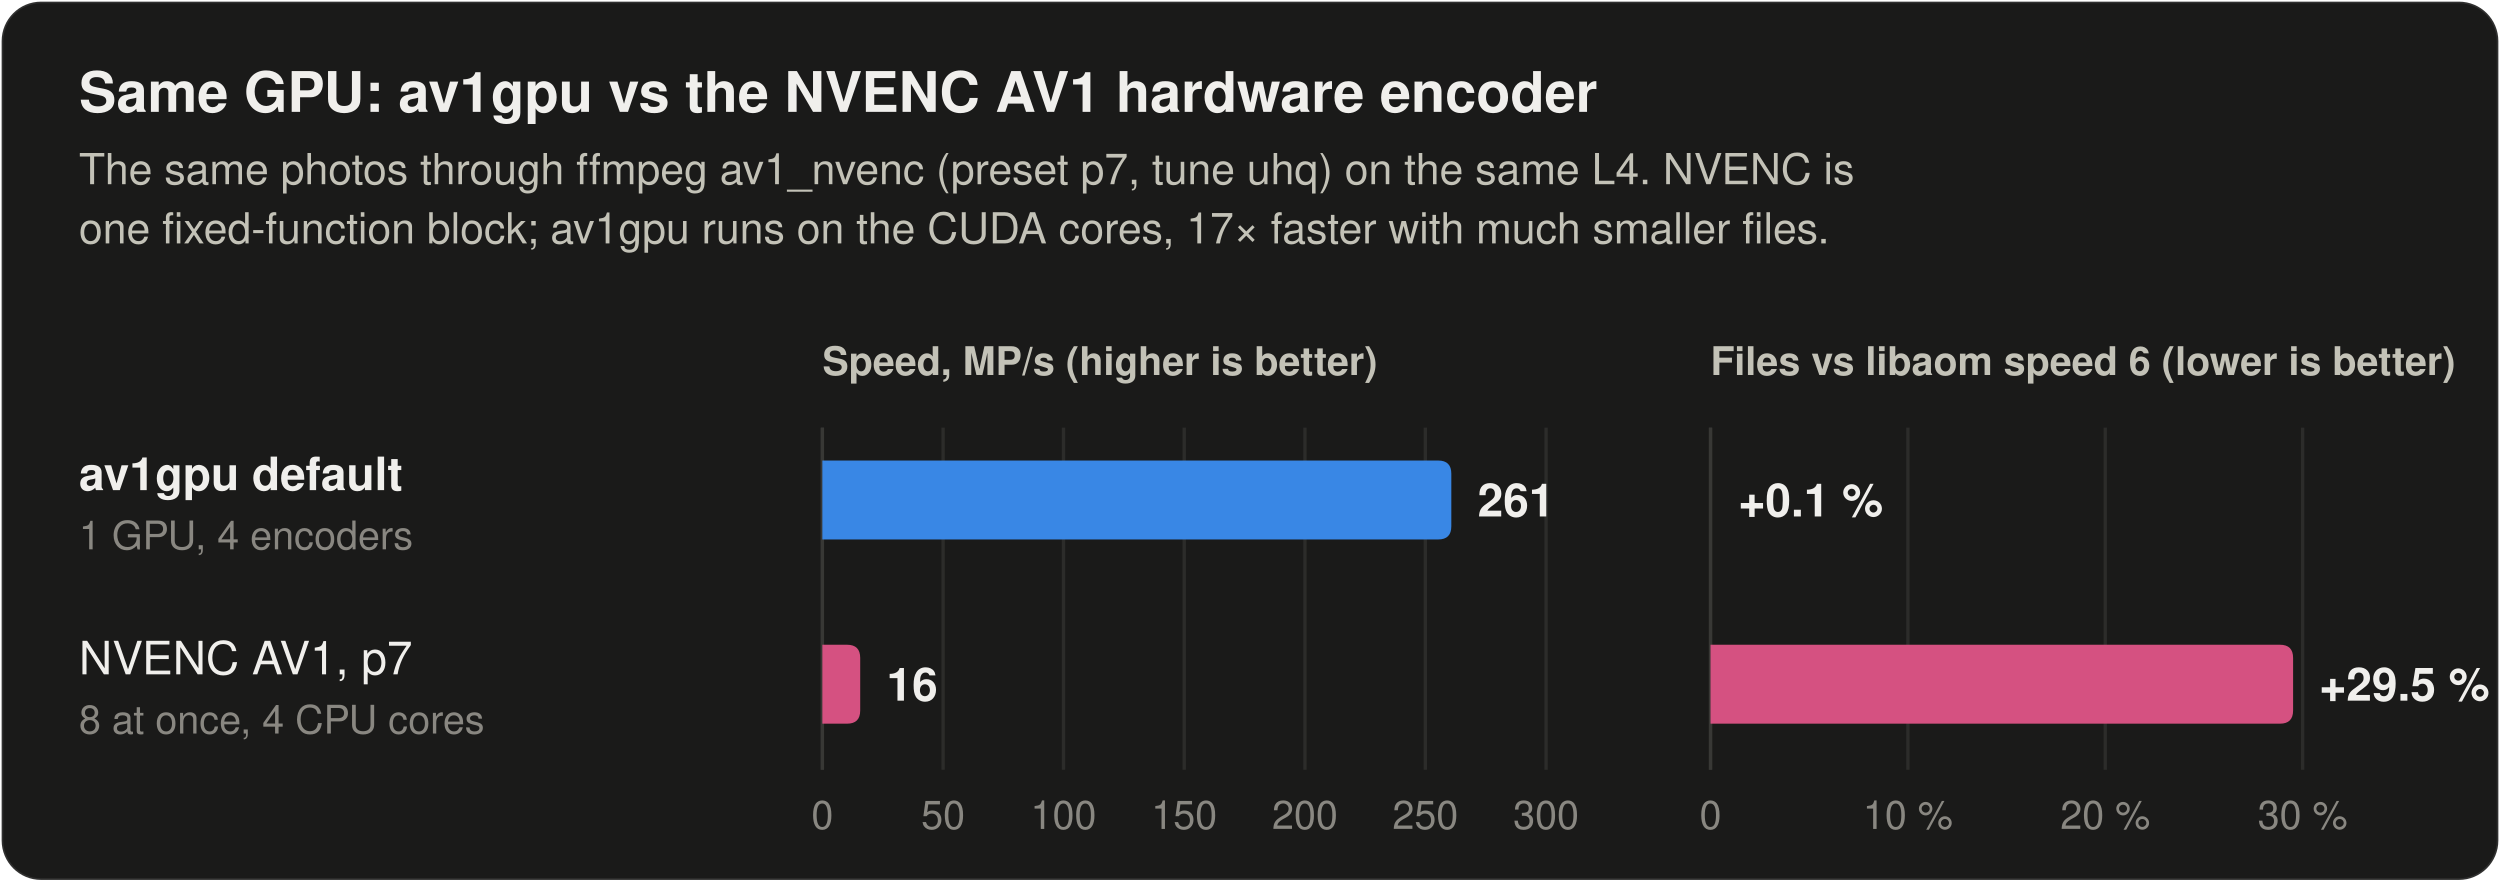
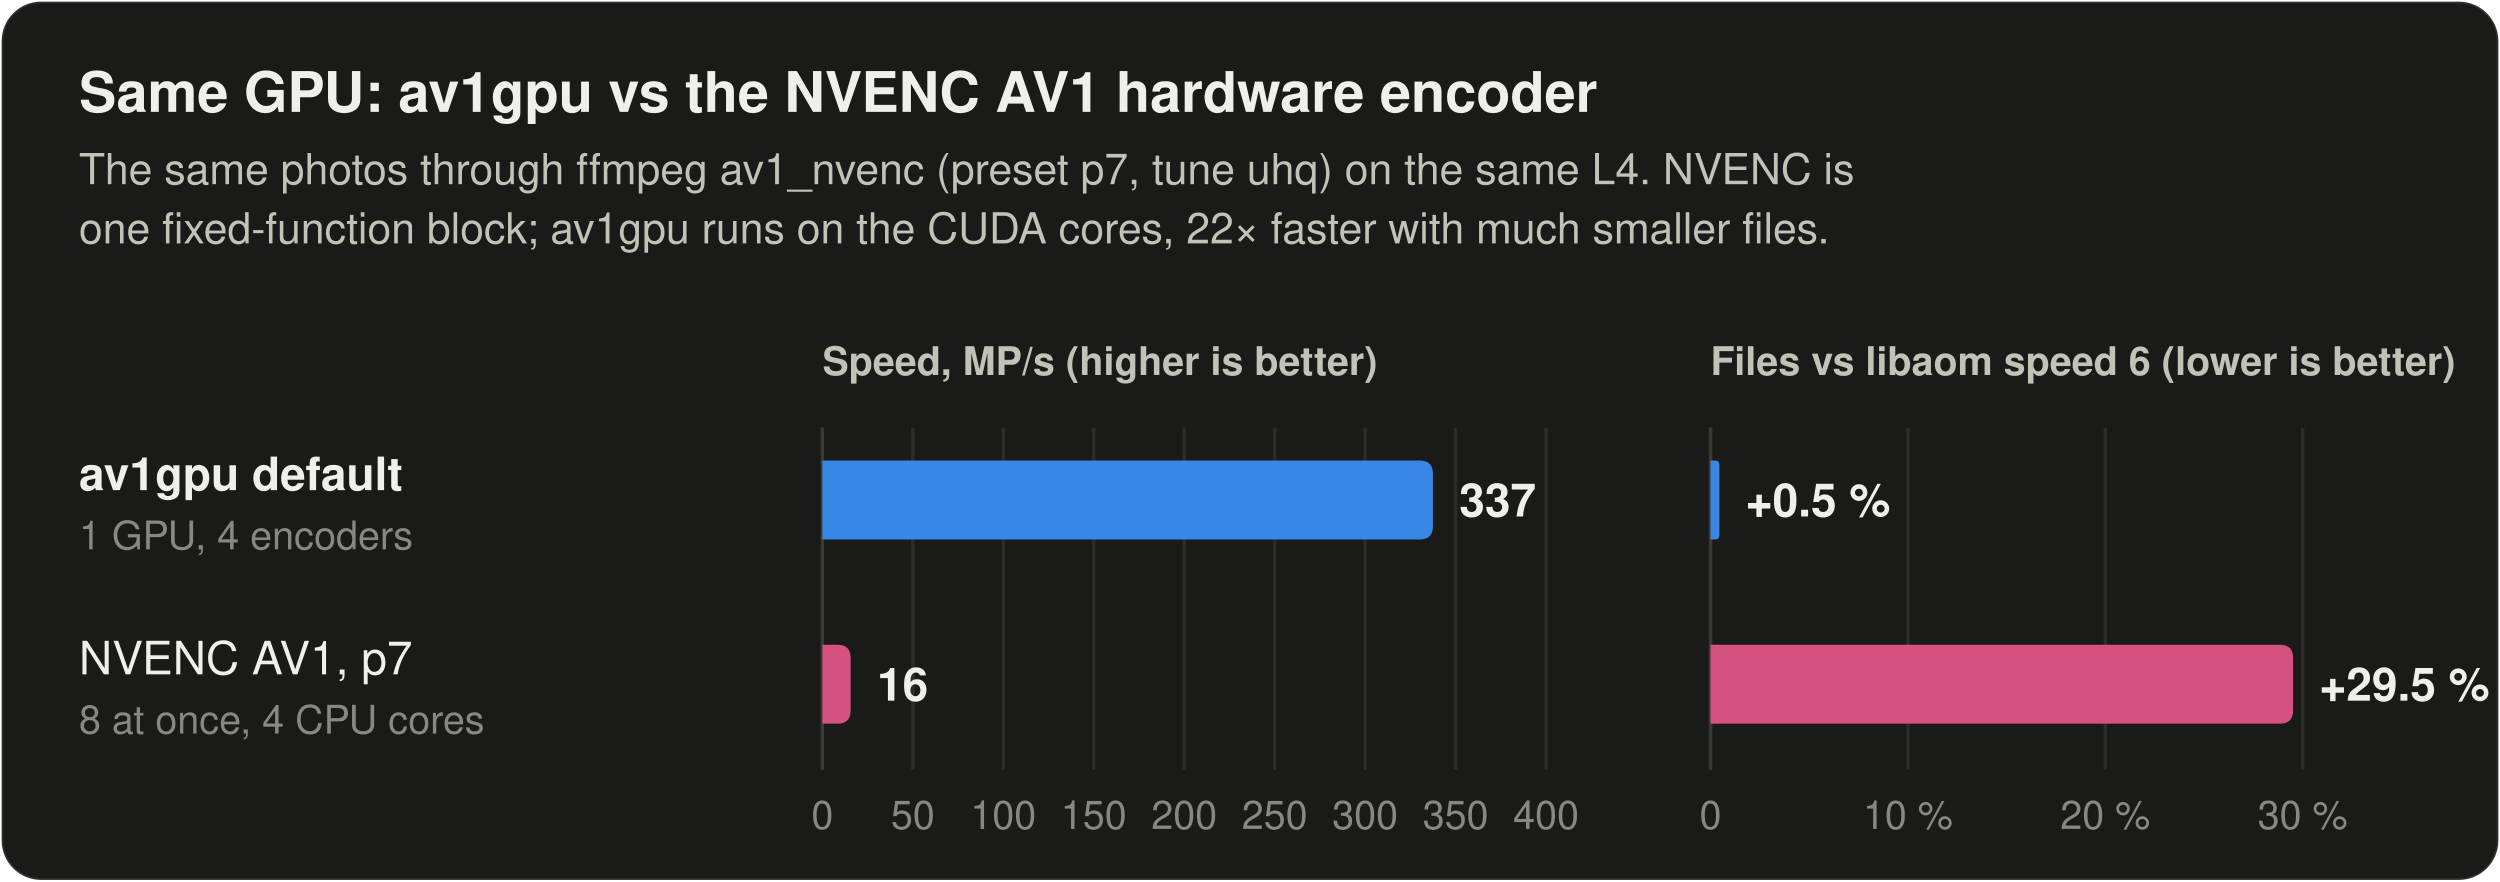
<svg xmlns="http://www.w3.org/2000/svg" width="760" height="268" viewBox="0 0 760 268" font-family="system-ui,-apple-system,'Segoe UI',Helvetica,Arial,sans-serif" role="img" aria-label="Same GPU: av1gpu vs the NVENC AV1 hardware encoder">
  <rect x="0.5" y="0.5" width="759" height="267" rx="12" fill="#1a1a19" stroke="rgba(255,255,255,0.10)" />
  <text x="24.0" y="34.0" font-size="17" fill="#f0efec" text-anchor="start" font-weight="600">Same GPU: av1gpu vs the NVENC AV1 hardware encoder</text>
  <text x="24.0" y="56.0" font-size="13" fill="#c3c2b7" text-anchor="start" font-weight="400">The same photos through ffmpeg av1_nvenc (preset p7, tune uhq) on the same L4. NVENC is</text>
-   <text x="24.0" y="74.0" font-size="13" fill="#c3c2b7" text-anchor="start" font-weight="400">one fixed-function block; av1gpu runs on the CUDA cores, 17× faster with much smaller files.</text>
+   <text x="24.0" y="74.0" font-size="13" fill="#c3c2b7" text-anchor="start" font-weight="400">one fixed-function block; av1gpu runs on the CUDA cores, 22× faster with much smaller files.</text>
  <text x="250.0" y="114.0" font-size="12" fill="#c3c2b7" text-anchor="start" font-weight="600">Speed, MP/s  (higher is better)</text>
  <line x1="250.0" y1="130.0" x2="250.0" y2="234.0" stroke="#2c2c2a" stroke-width="1" />
  <text x="250.0" y="252.0" font-size="12" fill="#898781" text-anchor="middle" font-weight="400">0</text>
-   <line x1="286.7" y1="130.0" x2="286.7" y2="234.0" stroke="#2c2c2a" stroke-width="1" />
-   <text x="286.7" y="252.0" font-size="12" fill="#898781" text-anchor="middle" font-weight="400">50</text>
-   <line x1="323.3" y1="130.0" x2="323.3" y2="234.0" stroke="#2c2c2a" stroke-width="1" />
-   <text x="323.3" y="252.0" font-size="12" fill="#898781" text-anchor="middle" font-weight="400">100</text>
+   <line x1="277.5" y1="130.0" x2="277.5" y2="234.0" stroke="#2c2c2a" stroke-width="1" />
+   <text x="277.5" y="252.0" font-size="12" fill="#898781" text-anchor="middle" font-weight="400">50</text>
+   <line x1="305.0" y1="130.0" x2="305.0" y2="234.0" stroke="#2c2c2a" stroke-width="1" />
+   <text x="305.0" y="252.0" font-size="12" fill="#898781" text-anchor="middle" font-weight="400">100</text>
+   <line x1="332.5" y1="130.0" x2="332.5" y2="234.0" stroke="#2c2c2a" stroke-width="1" />
+   <text x="332.5" y="252.0" font-size="12" fill="#898781" text-anchor="middle" font-weight="400">150</text>
  <line x1="360.0" y1="130.0" x2="360.0" y2="234.0" stroke="#2c2c2a" stroke-width="1" />
-   <text x="360.0" y="252.0" font-size="12" fill="#898781" text-anchor="middle" font-weight="400">150</text>
-   <line x1="396.7" y1="130.0" x2="396.7" y2="234.0" stroke="#2c2c2a" stroke-width="1" />
-   <text x="396.7" y="252.0" font-size="12" fill="#898781" text-anchor="middle" font-weight="400">200</text>
-   <line x1="433.3" y1="130.0" x2="433.3" y2="234.0" stroke="#2c2c2a" stroke-width="1" />
-   <text x="433.3" y="252.0" font-size="12" fill="#898781" text-anchor="middle" font-weight="400">250</text>
+   <text x="360.0" y="252.0" font-size="12" fill="#898781" text-anchor="middle" font-weight="400">200</text>
+   <line x1="387.5" y1="130.0" x2="387.5" y2="234.0" stroke="#2c2c2a" stroke-width="1" />
+   <text x="387.5" y="252.0" font-size="12" fill="#898781" text-anchor="middle" font-weight="400">250</text>
+   <line x1="415.0" y1="130.0" x2="415.0" y2="234.0" stroke="#2c2c2a" stroke-width="1" />
+   <text x="415.0" y="252.0" font-size="12" fill="#898781" text-anchor="middle" font-weight="400">300</text>
+   <line x1="442.5" y1="130.0" x2="442.5" y2="234.0" stroke="#2c2c2a" stroke-width="1" />
+   <text x="442.5" y="252.0" font-size="12" fill="#898781" text-anchor="middle" font-weight="400">350</text>
  <line x1="470.0" y1="130.0" x2="470.0" y2="234.0" stroke="#2c2c2a" stroke-width="1" />
-   <text x="470.0" y="252.0" font-size="12" fill="#898781" text-anchor="middle" font-weight="400">300</text>
+   <text x="470.0" y="252.0" font-size="12" fill="#898781" text-anchor="middle" font-weight="400">400</text>
  <line x1="250.0" y1="130.0" x2="250.0" y2="234.0" stroke="#383835" stroke-width="1" />
  <text x="520.0" y="114.0" font-size="12" fill="#c3c2b7" text-anchor="start" font-weight="600">Files vs libaom speed 6  (lower is better)</text>
  <line x1="520.0" y1="130.0" x2="520.0" y2="234.0" stroke="#2c2c2a" stroke-width="1" />
  <text x="520.0" y="252.0" font-size="12" fill="#898781" text-anchor="middle" font-weight="400">0</text>
  <line x1="580.0" y1="130.0" x2="580.0" y2="234.0" stroke="#2c2c2a" stroke-width="1" />
  <text x="580.0" y="252.0" font-size="12" fill="#898781" text-anchor="middle" font-weight="400">10 %</text>
  <line x1="640.0" y1="130.0" x2="640.0" y2="234.0" stroke="#2c2c2a" stroke-width="1" />
  <text x="640.0" y="252.0" font-size="12" fill="#898781" text-anchor="middle" font-weight="400">20 %</text>
  <line x1="700.0" y1="130.0" x2="700.0" y2="234.0" stroke="#2c2c2a" stroke-width="1" />
  <text x="700.0" y="252.0" font-size="12" fill="#898781" text-anchor="middle" font-weight="400">30 %</text>
  <line x1="520.0" y1="130.0" x2="520.0" y2="234.0" stroke="#383835" stroke-width="1" />
  <text x="24.0" y="149.0" font-size="14" fill="#f0efec" text-anchor="start" font-weight="600">av1gpu default</text>
  <text x="24.0" y="167.0" font-size="12" fill="#898781" text-anchor="start" font-weight="400">1 GPU, 4 encoders</text>
-   <path d="M250.0,140.0 H437.2 Q441.2,140.0 441.2,144.0 V160.0 Q441.2,164.0 437.2,164.0 H250.0 Z" fill="#3987e5" />
-   <text x="449.2" y="157.0" font-size="14" fill="#f0efec" text-anchor="start" font-weight="600">261</text>
-   <text x="528.5" y="157.0" font-size="14" fill="#f0efec" text-anchor="start" font-weight="600">+0.1 %</text>
+   <path d="M250.0,140.0 H431.6 Q435.6,140.0 435.6,144.0 V160.0 Q435.6,164.0 431.6,164.0 H250.0 Z" fill="#3987e5" />
+   <text x="443.6" y="157.0" font-size="14" fill="#f0efec" text-anchor="start" font-weight="600">337</text>
+   <path d="M520.0,140.0 H521.4 Q522.7,140.0 522.7,141.4 V162.6 Q522.7,164.0 521.4,164.0 H520.0 Z" fill="#3987e5" />
+   <text x="530.7" y="157.0" font-size="14" fill="#f0efec" text-anchor="start" font-weight="600">+0.5 %</text>
  <text x="24.0" y="205.0" font-size="14" fill="#f0efec" text-anchor="start" font-weight="400">NVENC AV1, p7</text>
  <text x="24.0" y="223.0" font-size="12" fill="#898781" text-anchor="start" font-weight="400">8 at once, 4 CPU cores</text>
-   <path d="M250.0,196.0 H257.5 Q261.5,196.0 261.5,200.0 V216.0 Q261.5,220.0 257.5,220.0 H250.0 Z" fill="#d55181" />
-   <text x="269.5" y="213.0" font-size="14" fill="#f0efec" text-anchor="start" font-weight="600">16</text>
+   <path d="M250.0,196.0 H254.6 Q258.6,196.0 258.6,200.0 V216.0 Q258.6,220.0 254.6,220.0 H250.0 Z" fill="#d55181" />
+   <text x="266.6" y="213.0" font-size="14" fill="#f0efec" text-anchor="start" font-weight="600">16</text>
  <path d="M520.0,196.0 H693.1 Q697.1,196.0 697.1,200.0 V216.0 Q697.1,220.0 693.1,220.0 H520.0 Z" fill="#d55181" />
  <text x="705.1" y="213.0" font-size="14" fill="#f0efec" text-anchor="start" font-weight="600">+29.5 %</text>
</svg>
